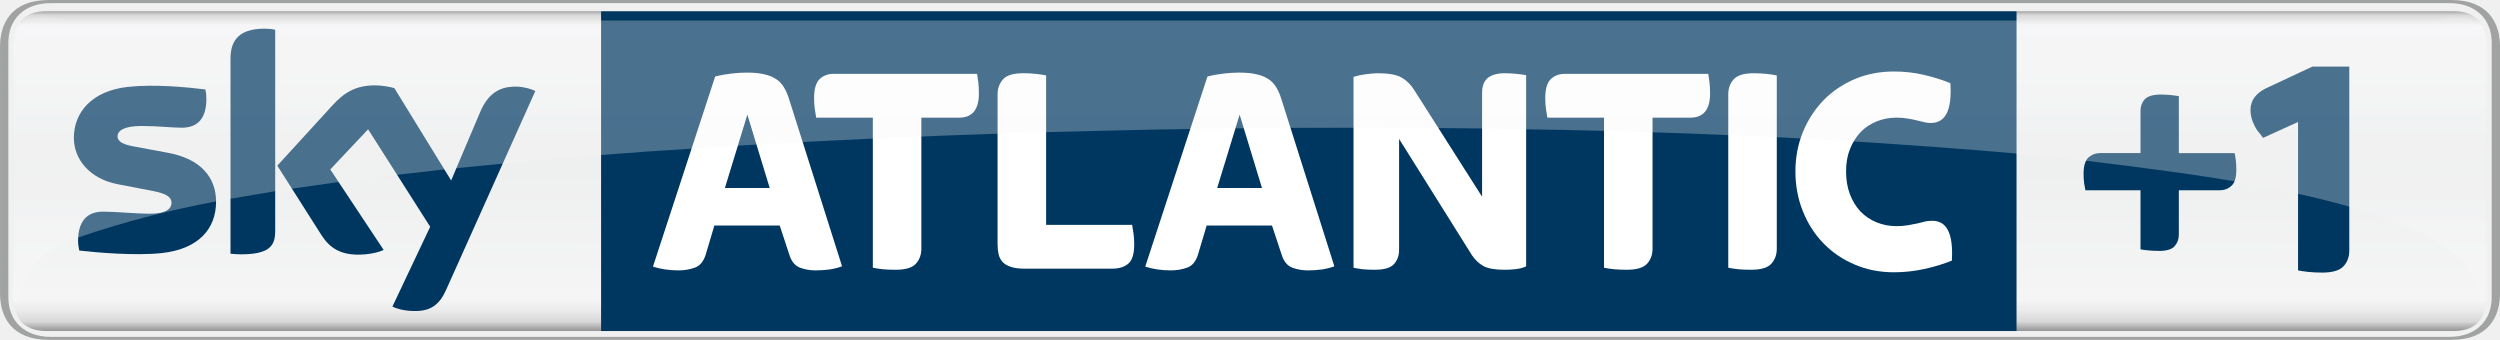
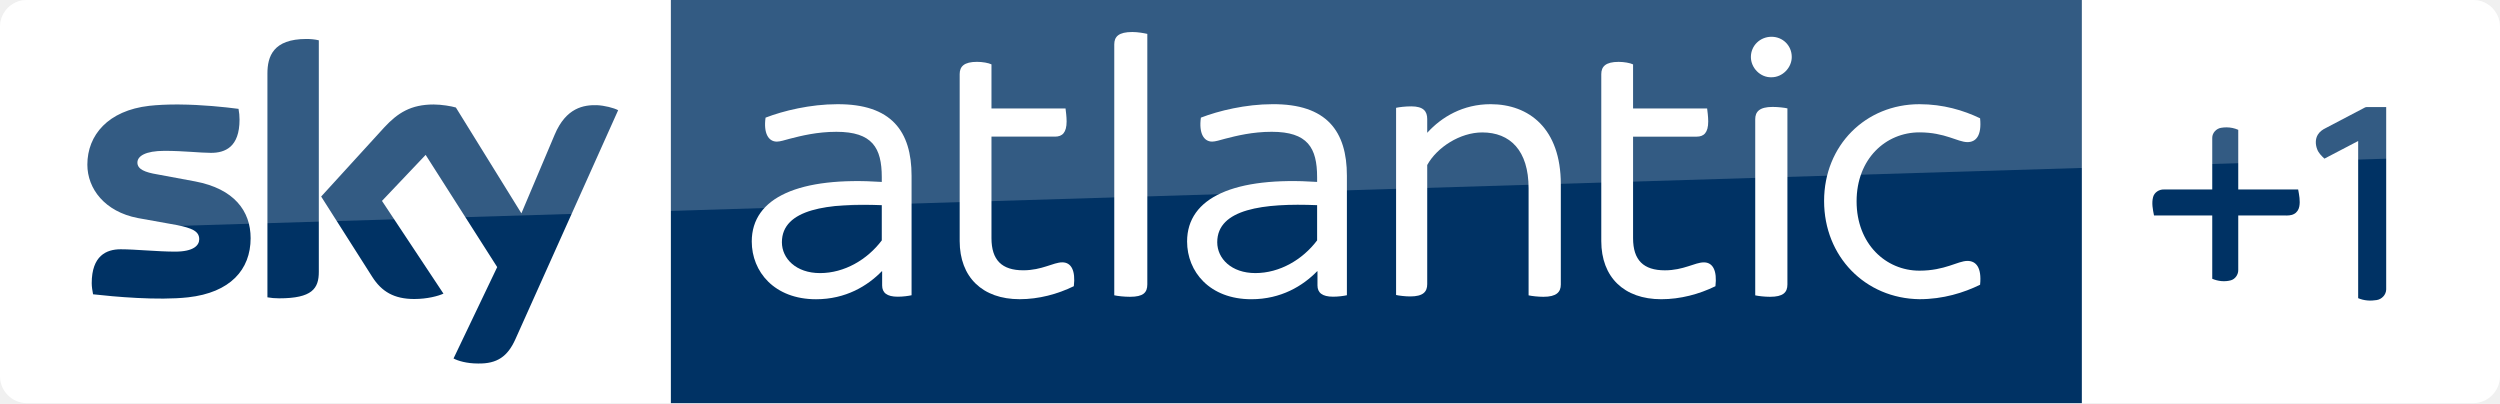
- <svg xmlns="http://www.w3.org/2000/svg" width="600" height="81.562" version="1.1" viewBox="0 0 158.75 21.58">
-   <defs>
-     <linearGradient id="b" x2="1" gradientTransform="matrix(0 20.646 20.646 0 146.65 150.67)" gradientUnits="userSpaceOnUse">
-       <stop stop-color="#888685" offset="0" />
-       <stop stop-color="#d9d9da" offset=".02" />
-       <stop stop-color="#f5f5f6" offset=".052" />
-       <stop stop-color="#eeefef" offset=".488" />
-       <stop stop-color="#f5f5f6" offset=".895" />
-       <stop stop-color="#ebebec" offset=".929" />
-       <stop stop-color="#d9d9da" offset=".964" />
-       <stop stop-color="#888685" offset="1" />
-     </linearGradient>
-     <linearGradient id="a" x2="1" gradientTransform="matrix(0 20.646 18.183 0 162.24 150.67)" gradientUnits="userSpaceOnUse">
-       <stop stop-color="#b4b2b1" offset="0" />
-       <stop stop-color="#e8e8e9" offset=".02" />
-       <stop stop-color="#f9f9fa" offset=".052" />
-       <stop stop-color="#f5f5f5" offset=".488" />
-       <stop stop-color="#f9f9fa" offset=".895" />
-       <stop stop-color="#f4f3f4" offset=".929" />
-       <stop stop-color="#e8e8e9" offset=".964" />
-       <stop stop-color="#b4b2b1" offset="1" />
-     </linearGradient>
-   </defs>
-   <g transform="translate(-67.28 -150.14)">
-     <g>
-       <path d="m70.249 150.85c-1.603 0-2.171 0.94-2.171 2.52v15.27c0 1.57 0.568 2.52 2.171 2.52h152.81c1.602 0 2.171-0.95 2.171-2.52v-15.27c0-1.58-0.569-2.52-2.169-2.52z" fill="url(#b)" />
-       <path d="m195.33 150.86h-89.881v20.3h89.881z" fill="#003761" />
-       <path d="m113.31 162.08h2.847l-1.42-4.66-1.427 4.66m-2.969 5.23c-0.241 0-0.517-0.02-0.827-0.06-0.31-0.05-0.569-0.11-0.771-0.18l3.949-12.07c0.343-0.09 0.69-0.15 1.04-0.19 0.349-0.04 0.67-0.06 0.962-0.06 0.42 0 0.78 0.03 1.079 0.1 0.299 0.06 0.551 0.16 0.753 0.29 0.204 0.12 0.373 0.29 0.505 0.5 0.135 0.21 0.245 0.45 0.335 0.73l3.385 10.68c-0.216 0.08-0.476 0.15-0.78 0.2-0.306 0.04-0.604 0.06-0.894 0.06-0.331 0-0.652-0.05-0.962-0.16s-0.537-0.35-0.677-0.73l-0.647-1.96h-4.149l-0.55 1.85c-0.14 0.44-0.374 0.72-0.704 0.83-0.33 0.12-0.679 0.17-1.047 0.17" fill="#fff" />
-       <path d="m81 162.95c0 1.74-1.137 3.01-3.446 3.26-1.672 0.18-4.092-0.03-5.241-0.16-0.042-0.19-0.076-0.42-0.076-0.6 0-1.53 0.823-1.87 1.591-1.87 0.8 0 2.061 0.13 2.998 0.13 1.03 0 1.344-0.34 1.344-0.68 0-0.43-0.416-0.61-1.216-0.77l-2.189-0.42c-1.822-0.35-2.795-1.61-2.795-2.95 0-1.62 1.152-2.98 3.416-3.23 1.71-0.19 3.793 0.02 4.935 0.16 0.043 0.2 0.065 0.38 0.065 0.59 0 1.51-0.8 1.84-1.571 1.84-0.591 0-1.51-0.11-2.56-0.11-1.067 0-1.51 0.29-1.51 0.65 0 0.38 0.423 0.54 1.09 0.66l2.095 0.39c2.148 0.39 3.07 1.61 3.07 3.11m3.755 1.87c0 0.93-0.366 1.47-2.184 1.47-0.243 0-0.454-0.02-0.654-0.04v-12.37c0-0.94 0.319-1.92 2.157-1.92 0.232 0 0.466 0.02 0.681 0.07v12.79m7.442 4.79c0.238 0.12 0.728 0.27 1.344 0.28 1.056 0.03 1.634-0.38 2.061-1.33l5.67-12.64c-0.234-0.13-0.751-0.27-1.175-0.28-0.729-0.01-1.708 0.13-2.333 1.63l-1.836 4.33-3.603-5.86c-0.232-0.08-0.798-0.18-1.216-0.18-1.268 0-1.98 0.47-2.717 1.27l-3.502 3.83 2.816 4.43c0.522 0.81 1.207 1.22 2.32 1.22 0.73 0 1.335-0.16 1.616-0.3l-3.39-5.11 2.403-2.55 3.942 6.19-2.4 5.07" fill="#003761" />
+ <svg xmlns="http://www.w3.org/2000/svg" id="svg22" width="4134.1" height="666.66" version="1.1" viewBox="0 0 4134.2 666.66">
+   <path id="path4" d="m43.889-0.002c-24.444 0-43.887 20.557-43.887 43.891v578.33c0 24.444 20 44.446 44.444 44.446l4045.3 2e-3c24.445 0 44.444-19.999 44.444-44.444v-578.34c0-23.334-19.447-43.889-43.891-43.889z" fill="#fff" stroke-width="5.556" />
+   <path id="path2" d="m1109.4-9.779e-4h2333.3v666.67h-2333.3z" fill="#003264" stroke-width="5.556" />
+   <path id="path18" d="m506.67 64.443c-55 0-64.443 28.889-64.443 57.223v370c6.111 1.111 12.221 1.666 19.443 1.666 54.444 0 65.557-16.111 65.557-43.889v-382.78c-6.667-1.667-13.89-2.223-20.557-2.223zm210.56 108.33c-37.778 0-59.444 13.888-81.666 37.777l-104.45 114.45 84.445 132.78c15.556 24.444 36.11 36.666 69.443 36.666 21.667 0 40.001-5 48.334-8.889l-101.67-153.33 72.221-76.111 118.33 185.56-72.223 151.11c7.222 3.889 21.668 8.334 40.557 8.334 31.667 0.555 48.888-11.667 61.666-40l170-378.89c-7.222-3.889-22.778-7.777-35-8.332-21.667-0.555-51.111 3.889-70 48.889l-55 130-108.33-175c-7.222-2.222-23.888-5-36.666-5zm-426.84 0.01c-14.891 0.047-29.739 0.694-43.715 2.213-67.778 7.778-102.22 48.332-102.22 97.221 0 40 28.888 77.778 83.332 88.334l65 11.666c24.444 5 36.668 10.001 36.668 23.334 0 10-8.889 20.555-40 20.555-28.333 0-66.111-3.889-90-3.889-23.333 0-47.779 10.556-47.779 56.111 0 5.556 1.112 12.778 2.223 18.334 34.444 3.889 107.22 10.556 157.22 5 69.444-7.778 103.33-45.555 103.33-97.777 0-45-27.224-81.666-91.668-93.889l-62.777-11.668c-20-3.333-32.777-8.332-32.777-19.443 0-10.556 12.778-19.445 45-19.445 31.667 0 58.888 3.334 76.666 3.334 23.333 0 47.223-9.444 47.223-55 0-6.111-0.555-11.666-1.666-17.777-23.299-3.056-60.252-6.899-97.682-7.197-2.127-0.017-4.255-0.022-6.383-0.016z" fill="#003264" stroke-width="5.556" />
+   <g id="g4664" transform="translate(.001 -.0019479)" fill="#fff">
+     <g id="g10" transform="matrix(6.0062 0 0 6.0062 -2305.3 -39.702)">
+       <path id="path8" d="m634.8 55v32.9c-0.9 0.2-2.4 0.4-3.8 0.4-3 0-4.3-1.1-4.3-3.1v-3.9h-0.1c-3.9 4-9.9 7.7-18.1 7.7-11.5 0-17.7-7.6-17.7-15.9 0-12.2 13.2-17.9 35.8-16.4v-1.3c0-8.1-2.6-12.5-12.5-12.5-5.3 0-9.7 1.1-12.8 1.9-1.5 0.4-2.7 0.8-3.6 0.8-2.3 0-3.7-2.3-3.1-6.6 4.9-1.9 12.4-3.7 19.7-3.7 15-0.1 20.5 7.5 20.5 19.7zm-8.2 17.8v-9.7c-14.7-0.6-27.5 1-27.5 10.2 0 4.5 3.9 8.5 10.5 8.5 6.7 0 13-3.7 17-9z" fill="#fff" />
    </g>
-     <g fill="#fff">
-       <path d="m124.15 167.27c-0.267 0-0.53-0.01-0.788-0.03-0.261-0.03-0.481-0.06-0.657-0.1v-9.53h-3.598c-0.025-0.15-0.054-0.33-0.085-0.53-0.032-0.21-0.047-0.44-0.047-0.71 0-0.58 0.116-0.98 0.352-1.21 0.234-0.22 0.529-0.33 0.884-0.33h9.115c0.025 0.15 0.052 0.33 0.076 0.53 0.025 0.21 0.038 0.44 0.038 0.71 0 1.02-0.413 1.54-1.238 1.54h-2.416v8.33c0 0.37-0.115 0.69-0.342 0.94-0.229 0.26-0.661 0.39-1.295 0.39" />
-       <path d="m132.32 167.2c-0.355 0-0.645-0.04-0.865-0.12-0.223-0.07-0.393-0.18-0.515-0.31-0.121-0.13-0.202-0.29-0.247-0.48-0.045-0.19-0.067-0.4-0.067-0.61v-9.56c0-0.36 0.115-0.68 0.344-0.94 0.227-0.26 0.658-0.39 1.294-0.39 0.265 0 0.528 0.01 0.789 0.04s0.479 0.06 0.656 0.1v9.49h5.461c0.025 0.15 0.054 0.33 0.085 0.53 0.032 0.21 0.047 0.44 0.047 0.71 0 0.6-0.124 1-0.371 1.22-0.247 0.21-0.587 0.32-1.018 0.32h-5.594" />
-       <path d="m144.57 162.08h2.847l-1.42-4.66-1.427 4.66m-2.969 5.23c-0.24 0-0.517-0.02-0.827-0.06-0.31-0.05-0.569-0.11-0.771-0.18l3.949-12.07c0.344-0.09 0.69-0.15 1.041-0.19 0.348-0.04 0.67-0.06 0.962-0.06 0.421 0 0.78 0.03 1.079 0.1 0.299 0.06 0.551 0.16 0.753 0.29 0.205 0.12 0.373 0.29 0.506 0.5 0.135 0.21 0.245 0.45 0.335 0.73l3.384 10.68c-0.215 0.08-0.476 0.15-0.78 0.2-0.305 0.04-0.604 0.06-0.894 0.06-0.33 0-0.652-0.05-0.962-0.16s-0.537-0.35-0.676-0.73l-0.648-1.96h-4.149l-0.551 1.85c-0.139 0.44-0.373 0.72-0.703 0.83-0.33 0.12-0.679 0.17-1.047 0.17" />
-       <path d="m154.58 167.27c-0.254 0-0.501-0.01-0.742-0.03-0.24-0.03-0.445-0.06-0.609-0.1v-12.12c0.191-0.06 0.439-0.12 0.742-0.16 0.306-0.04 0.564-0.07 0.78-0.07 0.697 0 1.204 0.09 1.521 0.27 0.319 0.18 0.585 0.44 0.8 0.78l4.32 6.79v-6.62c0-0.17 0.023-0.32 0.067-0.47 0.043-0.14 0.12-0.27 0.227-0.39 0.108-0.11 0.259-0.2 0.448-0.26 0.191-0.07 0.431-0.1 0.723-0.1 0.254 0 0.497 0.02 0.733 0.04 0.234 0.03 0.434 0.05 0.6 0.08v12.14c-0.177 0.09-0.393 0.15-0.647 0.18s-0.501 0.04-0.742 0.04c-0.598 0-1.04-0.08-1.333-0.24-0.292-0.17-0.532-0.4-0.723-0.69l-4.623-7.38v7.06c0 0.35-0.108 0.65-0.324 0.89s-0.622 0.36-1.218 0.36" />
-       <path d="m170.58 167.27c-0.267 0-0.53-0.01-0.789-0.03-0.26-0.03-0.48-0.06-0.656-0.1v-9.53h-3.598c-0.025-0.15-0.054-0.33-0.085-0.53-0.032-0.21-0.048-0.44-0.048-0.71 0-0.58 0.117-0.98 0.353-1.21 0.234-0.22 0.528-0.33 0.884-0.33h9.115c0.025 0.15 0.05 0.33 0.077 0.53 0.024 0.21 0.038 0.44 0.038 0.71 0 1.02-0.414 1.54-1.238 1.54h-2.417v8.33c0 0.37-0.114 0.69-0.341 0.94-0.229 0.26-0.661 0.39-1.295 0.39" />
-       <path d="m178.47 167.27c-0.267 0-0.53-0.01-0.789-0.03-0.26-0.03-0.481-0.06-0.656-0.1v-11.02c0-0.36 0.112-0.68 0.342-0.94 0.229-0.26 0.658-0.39 1.294-0.39 0.265 0 0.528 0.02 0.789 0.04 0.261 0.03 0.479 0.06 0.656 0.1v11.01c0 0.37-0.114 0.69-0.341 0.94-0.23 0.26-0.661 0.39-1.295 0.39" />
-       <path d="m187.55 167.43c-0.901 0-1.732-0.16-2.492-0.49-0.762-0.32-1.423-0.77-1.98-1.34s-0.996-1.25-1.313-2.04c-0.316-0.78-0.476-1.63-0.476-2.54 0-0.89 0.16-1.72 0.476-2.5 0.317-0.77 0.756-1.44 1.313-2.02 0.557-0.57 1.218-1.01 1.98-1.34 0.76-0.32 1.591-0.48 2.492-0.48 0.648 0 1.275 0.07 1.884 0.21s1.173 0.32 1.694 0.53c0.115 1.69-0.298 2.53-1.238 2.53-0.164 0-0.317-0.02-0.456-0.06-0.14-0.03-0.292-0.07-0.456-0.11-0.167-0.04-0.349-0.08-0.553-0.11-0.203-0.04-0.443-0.06-0.722-0.06-0.445 0-0.863 0.08-1.256 0.24s-0.733 0.38-1.018 0.68c-0.286 0.3-0.51 0.66-0.677 1.08-0.164 0.41-0.247 0.88-0.247 1.41 0 0.54 0.083 1.03 0.247 1.46 0.167 0.43 0.391 0.8 0.677 1.1 0.285 0.29 0.625 0.52 1.018 0.68s0.811 0.24 1.256 0.24c0.279 0 0.526-0.02 0.742-0.06s0.409-0.08 0.58-0.11c0.171-0.04 0.332-0.08 0.485-0.12s0.31-0.05 0.477-0.05c0.926 0 1.337 0.84 1.236 2.53-0.519 0.21-1.101 0.39-1.742 0.53-0.64 0.14-1.283 0.21-1.931 0.21" />
+     <g id="g10-9" transform="matrix(6.0062 0 0 6.0062 -1585.4 -39.724)">
+       <path id="path8-3" d="m634.8 55v32.9c-0.9 0.2-2.4 0.4-3.8 0.4-3 0-4.3-1.1-4.3-3.1v-3.9h-0.1c-3.9 4-9.9 7.7-18.1 7.7-11.5 0-17.7-7.6-17.7-15.9 0-12.2 13.2-17.9 35.8-16.4v-1.3c0-8.1-2.6-12.5-12.5-12.5-5.3 0-9.7 1.1-12.8 1.9-1.5 0.4-2.7 0.8-3.6 0.8-2.3 0-3.7-2.3-3.1-6.6 4.9-1.9 12.4-3.7 19.7-3.7 15-0.1 20.5 7.5 20.5 19.7zm-8.2 17.8v-9.7c-14.7-0.6-27.5 1-27.5 10.2 0 4.5 3.9 8.5 10.5 8.5 6.7 0 13-3.7 17-9z" fill="#fff" />
    </g>
-     <path d="m204.36 166.07c-0.224 0-0.437-7e-3 -0.638-0.029-0.201-0.022-0.378-0.037-0.52-0.066v-3.754h-3.497c-0.035-0.126-0.047-0.281-0.083-0.451-0.024-0.178-0.035-0.378-0.035-0.607 0-0.489 0.106-0.829 0.307-1.022 0.213-0.185 0.461-0.281 0.756-0.281h2.552v-2.68c0-0.296 0.095-0.541 0.272-0.74 0.189-0.192 0.532-0.296 1.016-0.296 0.213 0 0.425 0.015 0.626 0.03 0.201 0.022 0.366 0.044 0.52 0.067v3.621h3.544c0.024 0.126 0.059 0.274 0.071 0.444 0.024 0.178 0.035 0.377 0.035 0.615 0 0.489-0.095 0.822-0.307 1.015-0.201 0.191-0.461 0.288-0.756 0.288h-2.587v2.814c0 0.295-0.095 0.54-0.272 0.74-0.177 0.201-0.52 0.297-1.004 0.297" fill="#003761" stroke-width="2.808" />
-     <path d="m214.73 167.45c-0.282 0-0.552-0.016-0.823-0.038-0.282-0.031-0.516-0.061-0.7-0.101v-9.425l-2.222 1.008c-0.098-0.138-0.209-0.285-0.344-0.439-0.123-0.169-0.221-0.362-0.319-0.6-0.086-0.246-0.135-0.485-0.135-0.723 0-0.315 0.086-0.592 0.258-0.816 0.172-0.231 0.417-0.416 0.724-0.569l2.946-1.377h2.345v11.679c0 0.385-0.111 0.716-0.356 0.986-0.246 0.276-0.7 0.415-1.375 0.415" fill="#003761" stroke-width="2.808" />
-     <path d="m70.197 151.18c-1.414 0-1.96 0.57-1.96 2.24l-2e-3 14.41c0 0.9 0.047 1.5 0.184 1.5 0.047-0.28 0.09-1.66 1.614-2.93 0.526-0.4 1.268-0.8 2.209-1.18 3.147-1.08 6.141-1.8 8.757-2.29 0.318-0.06 0.643-0.12 0.916-0.17 0.995-0.17 1.998-0.34 2.841-0.48 0.367-0.05 0.746-0.11 1.061-0.16 1.037-0.15 2.085-0.3 2.967-0.42 1.298-0.17 2.606-0.33 3.708-0.46 1.049-0.12 2.111-0.24 3.006-0.34 0.263-0.02 0.532-0.05 0.758-0.08 1.03-0.1 2.071-0.2 2.948-0.29 4.082-0.4 8.099-0.71 11.987-0.95h9.7e-4c0.973-0.07 1.948-0.13 2.939-0.19 0.41-0.02 0.831-0.05 1.184-0.07 0.966-0.05 1.951-0.11 2.933-0.16 1.472-0.08 2.958-0.15 4.459-0.22 1.023-0.05 2.05-0.09 3.084-0.13 1.6-0.07 3.209-0.13 4.834-0.18 1.073-0.04 2.164-0.07 3.084-0.1 3.188-0.08 6.426-0.16 9.153-0.2 0.998-0.01 2.013-0.03 2.867-0.04h0.532c1.031-0.01 2.083-0.02 2.965-0.03 1.389 0 2.8-0.01 3.99-0.01 1.846 0.01 3.746 0.01 5.407 0.02 0.964 0.01 1.943 0.02 2.769 0.03 0.974 0.02 1.964 0.03 2.798 0.05 1.657 0.02 3.308 0.06 4.94 0.1 1.033 0.03 2.062 0.06 3.082 0.09 1.624 0.05 3.221 0.11 4.807 0.18 1.071 0.04 2.163 0.09 3.083 0.13 0.526 0.03 1.061 0.06 1.512 0.08 1.172 0.06 2.367 0.13 3.375 0.19 3.573 0.23 7.235 0.49 10.341 0.77v0.01c1.459 0.13 2.874 0.27 4.254 0.43 3.418 0.41 6.946 0.86 9.956 1.39 1.344 0.24 2.733 0.52 3.991 0.8 1.375 0.31 2.638 0.64 3.779 0.99 0.925 0.3 1.885 0.62 2.682 0.95 1.153 0.58 2.415 1.14 3.286 1.94 1.377 1.36 1.564 2.65 1.613 2.93 0.135 0 0.187-0.6 0.187-1.5l-7e-3 -14.41c0-1.67-0.541-2.24-1.957-2.24-0.479 0-0.958 0.26-1.596 0.26h-149.73c-0.635 0-1.113-0.26-1.592-0.26z" fill="url(#a)" opacity=".3" />
-     <path d="m222.93 171.72c2.376 0 3.102-1.47 3.102-2.95v-15.67c0-1.48-0.726-2.96-3.102-2.96h-152.55c-2.375 0-3.098 1.48-3.098 2.96v15.67c0 1.48 0.723 2.95 3.101 2.95h152.55m-152.44-0.19c-1.602 0-2.683-0.95-2.683-2.52v-16.15c0-1.57 1.081-2.52 2.683-2.52h152.33c1.597 0 2.681 0.95 2.681 2.52v16.15c0 1.57-1.084 2.52-2.684 2.52h-152.33" fill="#a1a2a2" />
+     <g id="g10-7" transform="matrix(5.9742 0 0 5.9742 -2927.7 -48.886)">
+       <path id="path8-38" d="m787.3 87.4c-4.5 2.2-9.7 3.6-15 3.6-10.3 0-16.6-6.1-16.6-16.1v-46.2c0-2.1 1.2-3.4 4.8-3.4 1.5 0 3.2 0.3 4 0.7v12.2h20.5c0.1 0.8 0.3 2.3 0.3 3.6 0 3.1-1.2 4.2-3.2 4.2h-17.6v28.1c0 6.1 2.9 8.9 8.8 8.9 5.2 0 8.3-2.2 10.8-2.2s3.7 2.3 3.2 6.6" fill="#fff" />
+     </g>
+     <g id="g10-5" transform="matrix(6.2108 0 0 6.2108 -3977.5 -68.801)">
+       <path id="path8-1" d="m937.1 89.7v-66.8c0-2.1 1.2-3.3 4.8-3.3 1.5 0 3.1 0.3 4 0.5v66.7c0 2.2-1.1 3.3-4.6 3.3-1.6 0-3.3-0.2-4.2-0.4" fill="#fff" />
+     </g>
+     <g id="g10-7-8" transform="matrix(5.9742 0 0 5.9742 -1866.7 -48.841)">
+       <path id="path8-38-1" d="m787.3 87.4c-4.5 2.2-9.7 3.6-15 3.6-10.3 0-16.6-6.1-16.6-16.1v-46.2c0-2.1 1.2-3.4 4.8-3.4 1.5 0 3.2 0.3 4 0.7v12.2h20.5c0.1 0.8 0.3 2.3 0.3 3.6 0 3.1-1.2 4.2-3.2 4.2h-17.6v28.1c0 6.1 2.9 8.9 8.8 8.9 5.2 0 8.3-2.2 10.8-2.2s3.7 2.3 3.2 6.6" fill="#fff" />
+     </g>
+     <g id="g10-0" transform="matrix(5.9871 0 0 5.9871 -2205.6 -37.861)">
+       <path id="path8-6" d="m754 87.8v-51.7c0.9-0.2 2.6-0.4 4.2-0.4 3.4 0 4.4 1.4 4.4 3.5v3.8c4-4.4 9.9-7.9 17.5-7.9 10.6 0 19.4 6.7 19.4 22.1v27.7c0 2.1-1.2 3.4-4.8 3.4-1.5 0-3.2-0.2-4.1-0.4v-29.6c0-10.4-5.1-15.4-12.8-15.4-6.1 0-12.5 4.1-15.2 9v32.9c0 2.1-1.1 3.4-4.7 3.4-1.3 0-3.1-0.2-3.9-0.4z" fill="#fff" />
+     </g>
+     <g id="g10-09" transform="matrix(5.9807 0 0 5.9807 -1472.9 -36.696)">
+       <path id="path8-5" d="m730.4 21.9c0-3.2 2.6-5.6 5.7-5.6s5.6 2.4 5.6 5.6c0 2.9-2.5 5.6-5.6 5.6-3.1 0.1-5.7-2.6-5.7-5.6zm1.2 65.9v-48.7c0-2.1 1.2-3.4 4.8-3.4 1.5 0 3.2 0.2 4.1 0.4v48.7c0 2.2-1.2 3.4-4.8 3.4-1.5 0-3.2-0.2-4.1-0.4z" fill="#fff" />
+     </g>
+     <g id="g10-2" transform="matrix(5.9714 0 0 5.9714 -833.89 -37.29)">
+       <path id="path8-7-9" d="m644.8 61.9c0-15.4 11.5-26.8 26.4-26.8 6.6 0 12.2 1.7 16.8 3.9 0.5 4.9-1.2 6.6-3.5 6.6-2.7 0-6.2-2.7-13.3-2.7-9.3 0-17.4 7.3-17.4 19.1s8.1 19.2 17.4 19.2c7.1 0 10.6-2.7 13.3-2.7 2.3 0 4 1.7 3.5 6.6-4.5 2.2-10.2 4-16.8 4-15-0.2-26.4-11.8-26.4-27.2" fill="#fff" />
+     </g>
  </g>
+   <g id="g4586" transform="matrix(1.3334 0 0 1.3334 1050.2 -.010931)" fill="#003264">
+     <g id="g4562">
+       <path id="path23-4" transform="scale(.75)" d="m2866.6 177.05c-2.133 0.08-4.374-0.306-6.24 0.787l-64.506 33.84c-5.227 2.533-10.241 5.986-13.254 11.053-4.347 7.107-4.054 16.173-1.188 23.773 2.28 6.427 7.268 11.268 12.121 15.828l55.774-29.16v259.88c9.507 4.107 20.386 4.867 30.533 3.147 8.52-1.253 15.666-8.84 15.813-17.547v-301.6z" fill="#003264" stroke-width="1.333" />
+     </g>
+     <g id="g4566">
+       <path id="path25-8" transform="scale(.75)" d="m2631.6 210.59c-3.026-0.013-6.051 0.245-9.021 0.766-7.92 1.267-14.627 8.467-14.56 16.613v85.361h-79.973c-7.84-0.28-15.813 4.798-17.84 12.545-2.64 10.04-0.494 20.508 1.52 30.455h96.293v104.64c9.533 4.107 20.546 5.293 30.626 2.6 7.36-2.027 12.466-9.453 12.373-16.986v-90.252h75.707c5.56 0.053 11.507 0.319 16.561-2.508 4.693-2.4 7.773-7.28 8.693-12.4 1.773-9.333-0.228-18.905-1.908-28.092h-99.053v-98.64c-6.096-2.732-12.759-4.071-19.418-4.1z" fill="#003264" stroke-width="1.333" />
+     </g>
+   </g>
+   <path id="path20" d="m44.445-9.779e-4 4045.3 1e-11c24.444 0 44.512 20 44.444 44.444v212.22l-4070.3 123.89c-35.556 1.111-63.889 30.556-63.889 66.111v-402.22c0-24.444 20-44.444 44.444-44.444z" fill="#fff" opacity=".2" stroke-width="5.556" />
</svg>
